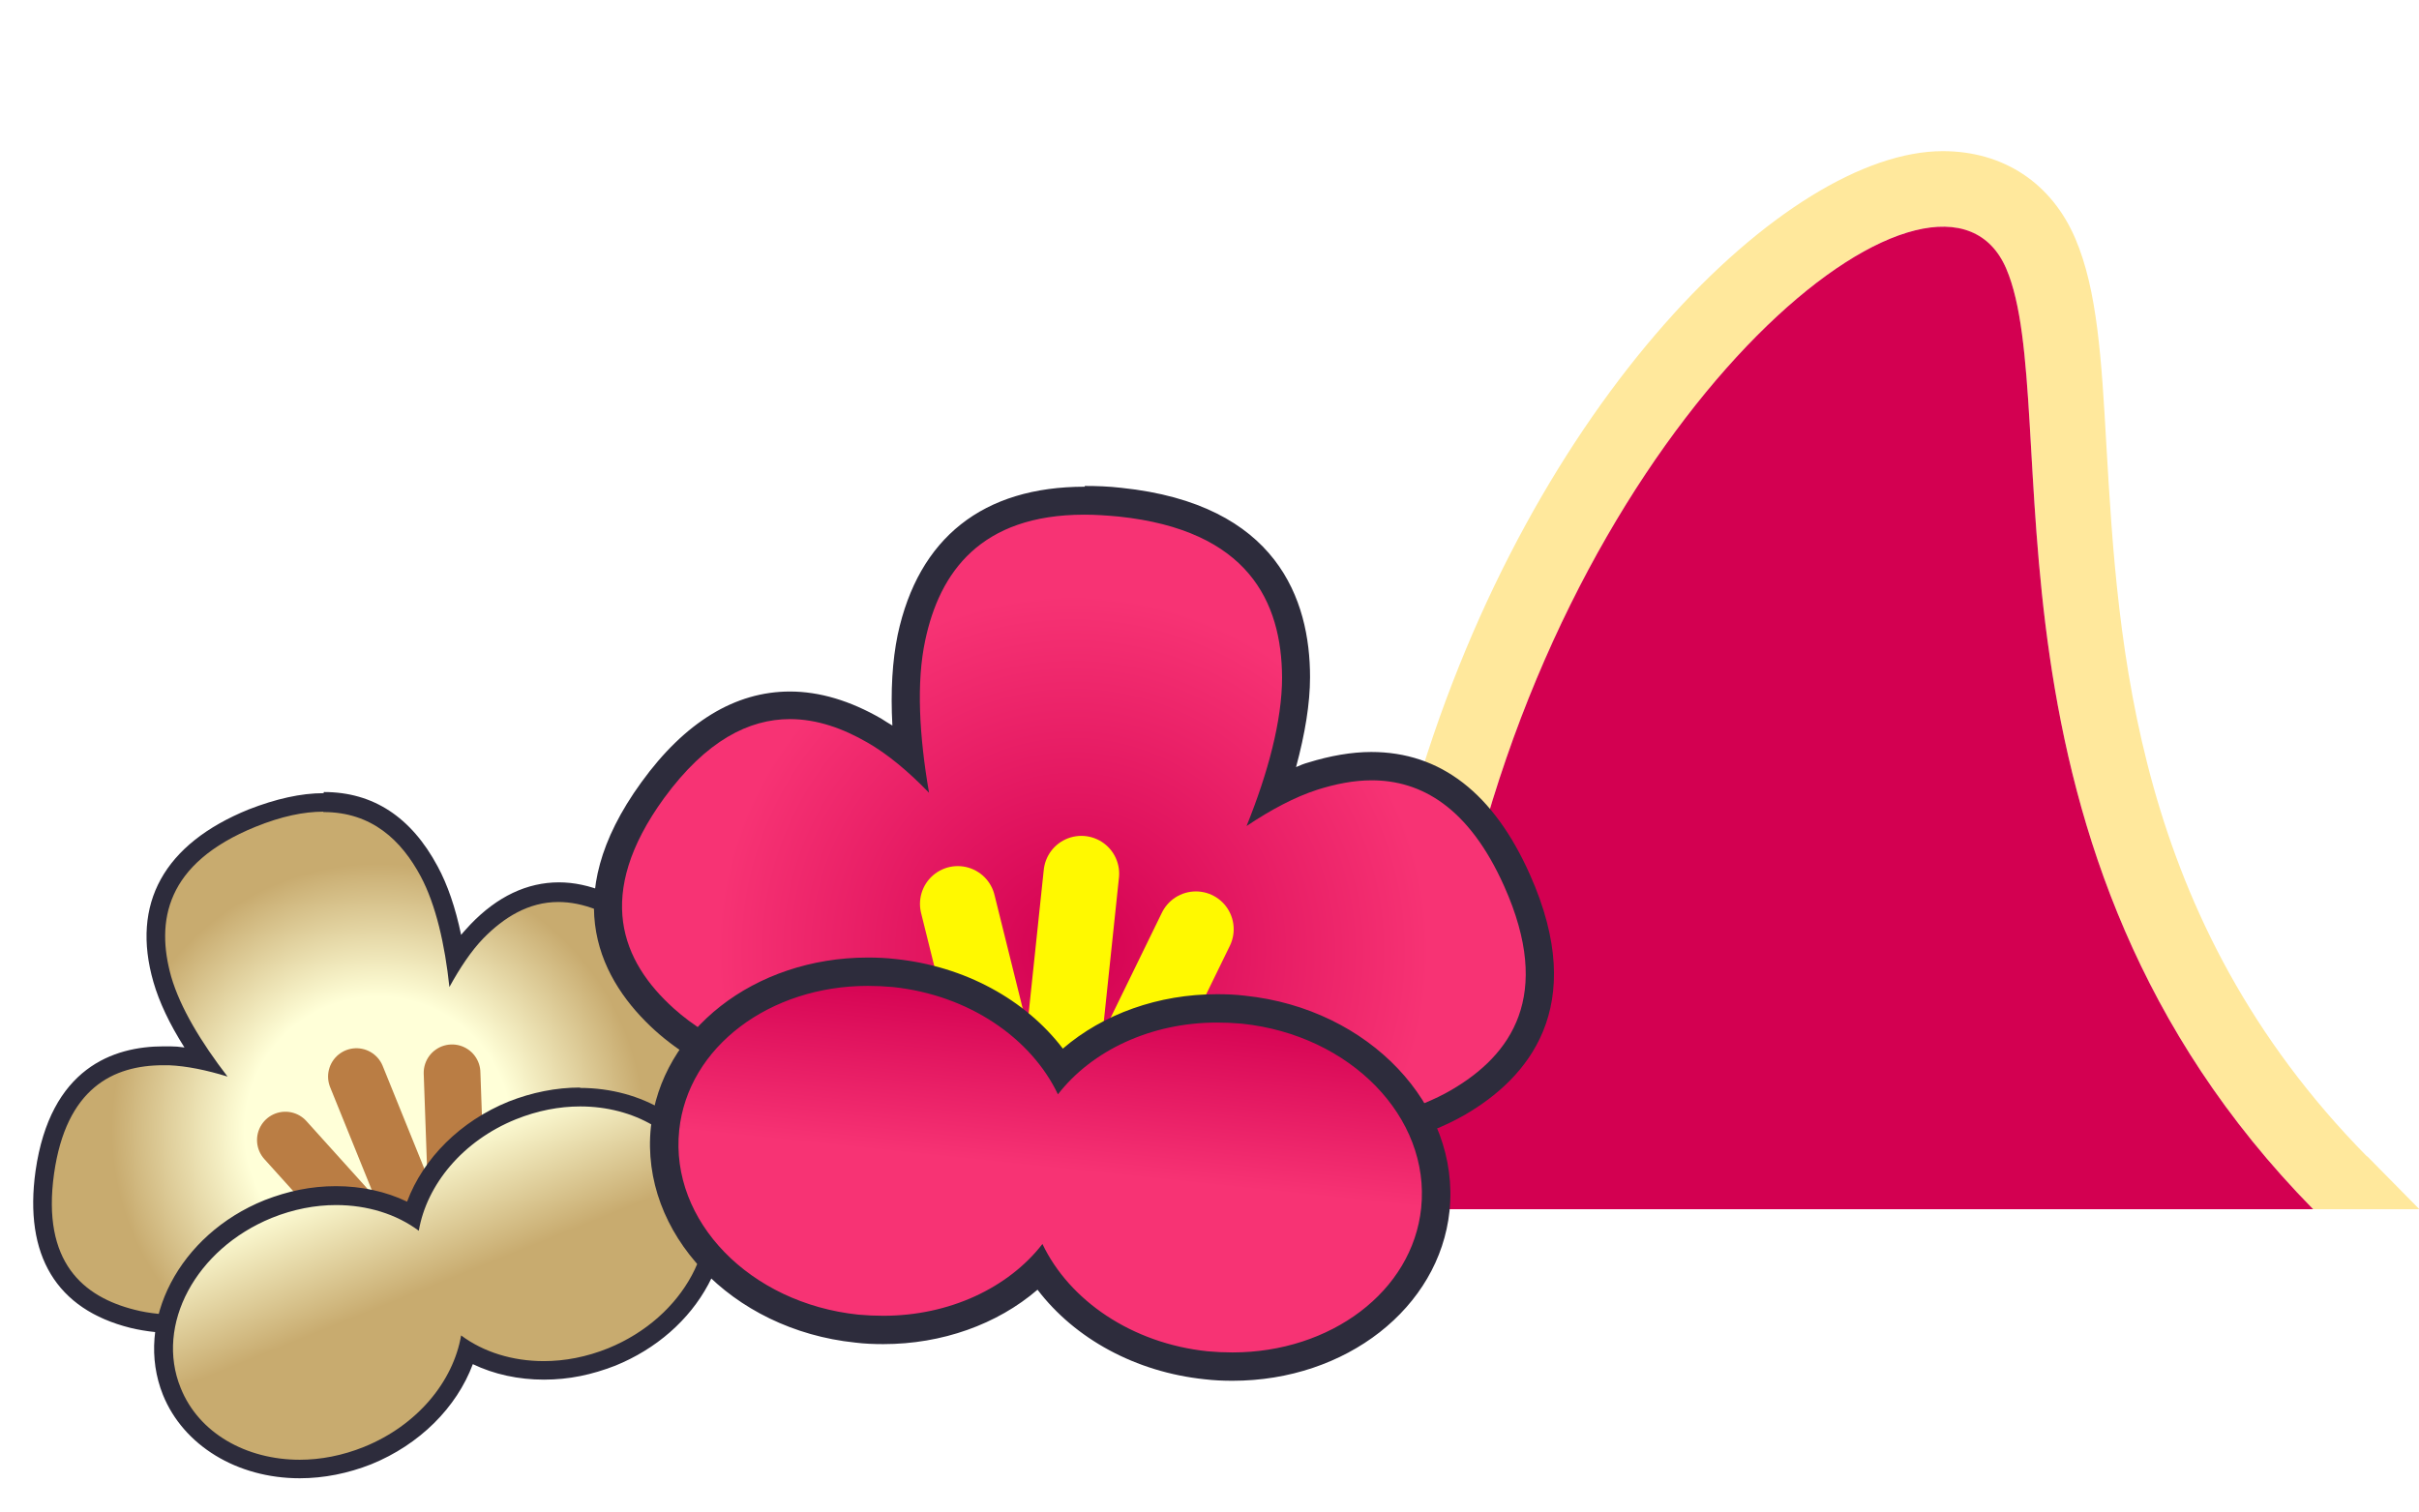
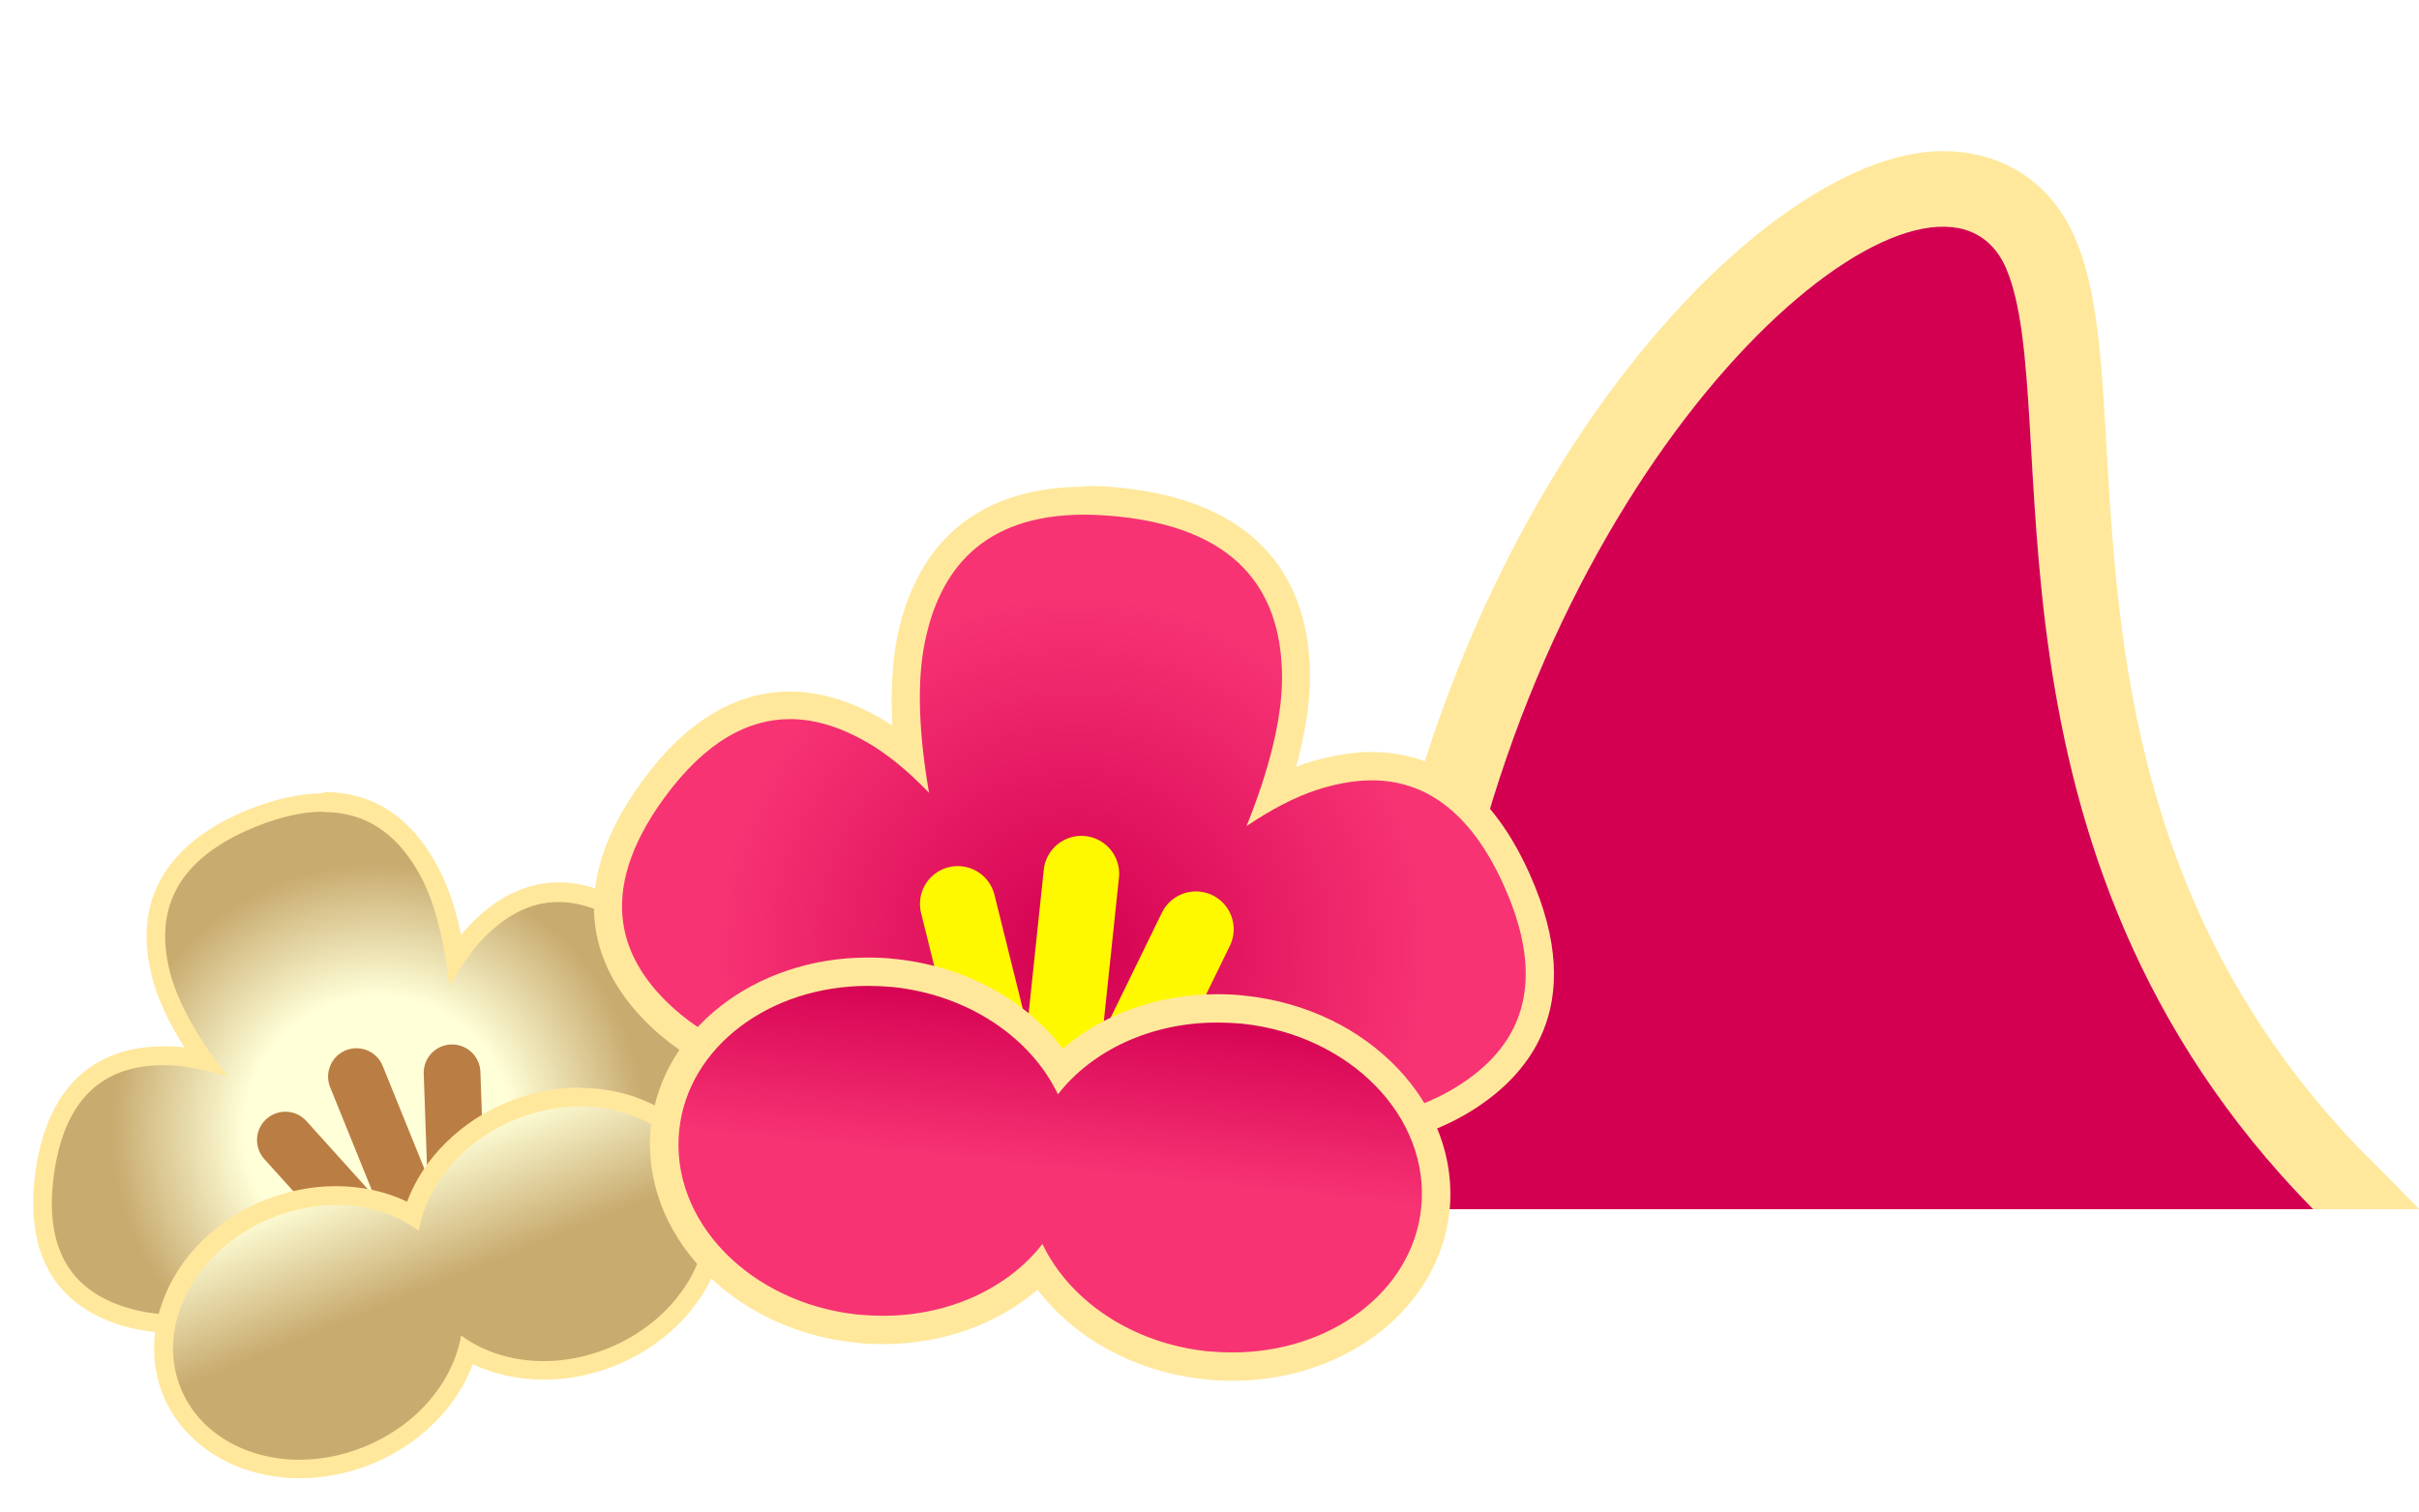
- <svg xmlns="http://www.w3.org/2000/svg" id="_レイヤー_2" viewBox="0 0 64 40">
+ <svg xmlns="http://www.w3.org/2000/svg" id="b" viewBox="0 0 64 40">
  <defs>
-     <radialGradient id="_名称未設定グラデーション_99" cx="290.94" cy="-1.78" fx="290.94" fy="-1.78" r="7.05" gradientTransform="translate(280.42 -77.43) rotate(158) scale(1 -1)" gradientUnits="userSpaceOnUse">
+     <style>.i,.j,.k{fill:none;}.l{fill:url(#h);}.m{fill:url(#g);}.n{fill:url(#f);}.o{fill:url(#e);}.j{stroke:#fff900;stroke-width:2px;}.j,.k{stroke-linecap:round;stroke-miterlimit:10;}.p{fill:#d30051;}.k{stroke:#ba7d44;stroke-width:1.5px;}.q{fill:#ffe89c;}</style>
+     <radialGradient id="e" cx="290.94" cy="-1.78" fx="290.94" fy="-1.78" r="7.05" gradientTransform="translate(280.42 -77.43) rotate(158) scale(1 -1)" gradientUnits="userSpaceOnUse">
      <stop offset=".5" stop-color="#ffffd8" />
      <stop offset="1" stop-color="#c8ab6f" />
    </radialGradient>
-     <linearGradient id="_名称未設定グラデーション_102" x1="290.94" y1="6.11" x2="290.94" y2="-.93" gradientTransform="translate(280.42 -77.43) rotate(158) scale(1 -1)" gradientUnits="userSpaceOnUse">
+     <linearGradient id="f" x1="290.94" y1="6.11" x2="290.94" y2="-.93" gradientTransform="translate(280.42 -77.43) rotate(158) scale(1 -1)" gradientUnits="userSpaceOnUse">
      <stop offset=".5" stop-color="#c8ab6f" />
      <stop offset="1" stop-color="#ffffd8" />
    </linearGradient>
-     <radialGradient id="_名称未設定グラデーション_18" cx="-281.87" cy="17.82" fx="-281.87" fy="17.82" r="9.43" gradientTransform="translate(-250.07 -22.02) rotate(-174) scale(1 -1)" gradientUnits="userSpaceOnUse">
+     <radialGradient id="g" cx="-281.87" cy="17.82" fx="-281.87" fy="17.82" r="9.43" gradientTransform="translate(-250.07 -22.02) rotate(-174) scale(1 -1)" gradientUnits="userSpaceOnUse">
      <stop offset="0" stop-color="#d30051" />
      <stop offset="1" stop-color="#f73374" />
    </radialGradient>
-     <linearGradient id="_名称未設定グラデーション_16" x1="-281.87" y1="28.35" x2="-281.87" y2="18.89" gradientTransform="translate(-250.07 -22.02) rotate(-174) scale(1 -1)" gradientUnits="userSpaceOnUse">
+     <linearGradient id="h" x1="-281.87" y1="28.35" x2="-281.87" y2="18.89" gradientTransform="translate(-250.07 -22.02) rotate(-174) scale(1 -1)" gradientUnits="userSpaceOnUse">
      <stop offset=".5" stop-color="#f73374" />
      <stop offset="1" stop-color="#d30051" />
    </linearGradient>
  </defs>
-   <g id="_レイヤー_1-2">
-     <g id="hana2L">
-       <rect width="64" height="40" fill="none" />
-       <path d="M62.62,30.6c-6.17-6.27-6.58-13.51-6.89-18.8-.13-2.3-.24-4.12-.82-5.48-.63-1.48-1.91-2.32-3.51-2.32h0c-4.12,0-10.87,6.58-13.93,16.88.6.24,1.18.69,1.69,1.43,2.72-9.94,9.03-16.31,12.24-16.31.76,0,1.35.36,1.68,1.11,1.57,3.66-1.21,15.4,8.12,24.89h2.81l-1.38-1.4Z" fill="#ffe89c" />
-       <path d="M53.08,7.11c-1.69-3.93-10.56,2.9-13.92,15.2.23.33.45.71.65,1.16,1.29,2.89.19,4.46-1.41,5.39-.13.07-.27.13-.41.2-.08.96-.12,1.94-.12,2.94h23.33c-9.33-9.49-6.55-21.23-8.12-24.89Z" fill="#d30051" />
-       <path d="M4.88,35.05c-.52,0-.98-.05-1.37-.15-1.84-.46-2.62-1.76-2.32-3.87.29-2.05,1.34-3.09,3.14-3.09h.16c.28.01.59.05.92.13-.55-.79-.92-1.51-1.1-2.14-.56-1.97.24-3.4,2.38-4.27.68-.28,1.32-.42,1.88-.42,1.2,0,2.14.62,2.79,1.83.31.58.54,1.35.7,2.31.19-.28.38-.52.57-.72.66-.69,1.39-1.03,2.16-1.03s1.53.32,2.35.96c1.68,1.31,2.02,2.79,1.02,4.4-1.04,1.67-3.95,3.39-6.13,4.35-.15.07-.32.14-.51.22-.25.1-.42.17-.58.22-1.68.61-4.16,1.27-6.06,1.27Z" fill="url(#_名称未設定グラデーション_99)" />
-       <path d="M8.56,21.49c1.28,0,2.06.75,2.57,1.7.4.75.64,1.8.76,2.93.28-.51.58-.96.9-1.29.54-.55,1.19-.96,1.98-.96.64,0,1.37.26,2.2.91,1.87,1.46,1.7,2.89.96,4.07-1.04,1.66-4.01,3.37-6.02,4.26-.15.07-.32.14-.5.22,0,0-.02,0-.03.01,0,0,0,0,0,0,0,0,0,0,0,0,0,0-.02,0-.03.01-.19.08-.36.14-.51.19-1.64.6-4.09,1.26-5.97,1.26-.48,0-.93-.04-1.31-.14-1.35-.34-2.46-1.25-2.13-3.6.32-2.26,1.56-2.87,2.89-2.87.05,0,.1,0,.15,0,.47.02,1,.13,1.55.3-.7-.91-1.25-1.82-1.49-2.64-.41-1.46-.16-3,2.23-3.97.69-.28,1.28-.4,1.79-.4M8.56,20.99c-.6,0-1.26.15-1.98.43-2.24.91-3.12,2.49-2.52,4.57.15.52.42,1.1.82,1.73-.13-.02-.26-.03-.38-.03-.06,0-.11,0-.17,0-1.33,0-3,.57-3.39,3.3-.31,2.23.55,3.66,2.51,4.15.41.1.89.15,1.43.15,1.93,0,4.44-.66,6.15-1.29.16-.06.33-.12.53-.2h0s.05-.02.05-.02c.2-.08.38-.16.53-.23,2.21-.98,5.17-2.74,6.23-4.45,1.06-1.71.69-3.34-1.08-4.73-.86-.67-1.71-1.02-2.5-1.02-.84,0-1.63.37-2.34,1.11-.08.09-.17.18-.25.28-.15-.72-.36-1.33-.62-1.81-.7-1.31-1.71-1.97-3.01-1.97h0Z" fill="#2d2c3c" />
-       <line x1="9.43" y1="28.49" x2="11.39" y2="33.33" fill="none" stroke="#ba7d44" stroke-linecap="round" stroke-miterlimit="10" stroke-width="1.5" />
-       <line x1="11.96" y1="28.39" x2="12.13" y2="33.18" fill="none" stroke="#ba7d44" stroke-linecap="round" stroke-miterlimit="10" stroke-width="1.5" />
-       <line x1="7.55" y1="30.17" x2="10.76" y2="33.73" fill="none" stroke="#ba7d44" stroke-linecap="round" stroke-miterlimit="10" stroke-width="1.5" />
-       <path d="M7.93,38.88c-1.55,0-2.88-.81-3.38-2.05-.73-1.8.42-3.96,2.55-4.82.58-.24,1.19-.35,1.79-.35.74,0,1.44.18,2.03.52.34-1.2,1.32-2.25,2.64-2.78.58-.24,1.19-.36,1.8-.36,1.55,0,2.88.81,3.38,2.05.35.88.28,1.87-.21,2.78-.48.9-1.31,1.62-2.34,2.04-.58.24-1.19.35-1.79.35-.74,0-1.44-.18-2.03-.52-.34,1.2-1.32,2.25-2.64,2.78-.58.24-1.19.36-1.8.36Z" fill="url(#_名称未設定グラデーション_102)" />
-       <path d="M15.35,29.28c1.41,0,2.67.7,3.15,1.9.68,1.67-.4,3.68-2.41,4.5-.57.23-1.15.34-1.7.34-.83,0-1.6-.24-2.19-.68-.21,1.22-1.16,2.38-2.57,2.95-.57.23-1.15.34-1.7.34-1.41,0-2.67-.7-3.15-1.9-.68-1.67.4-3.68,2.41-4.5.57-.23,1.15-.34,1.7-.34.83,0,1.6.24,2.19.68.21-1.22,1.16-2.38,2.57-2.95.57-.23,1.15-.34,1.7-.34M15.35,28.78c-.64,0-1.28.13-1.89.37-1.28.52-2.26,1.5-2.69,2.65-.56-.27-1.21-.41-1.88-.41s-1.27.13-1.89.37c-2.26.91-3.46,3.22-2.69,5.15.54,1.34,1.96,2.21,3.62,2.21.64,0,1.28-.13,1.89-.37,1.28-.52,2.26-1.5,2.69-2.65.56.27,1.21.41,1.88.41s1.27-.13,1.89-.37c1.08-.44,1.95-1.2,2.46-2.15.53-.98.61-2.05.22-2.99-.54-1.34-1.96-2.21-3.62-2.21h0Z" fill="#2d2c3c" />
-       <path d="M30.9,30.57c-.78,0-1.54-.03-2.27-.08-.22-.01-.47-.03-.74-.06-.36-.04-.6-.07-.82-.1-3.15-.44-7.52-1.58-9.47-3.34-1.89-1.71-2-3.75-.31-6.07,1.08-1.49,2.3-2.25,3.63-2.25.72,0,1.47.22,2.24.67.3.17.61.39.93.66-.14-1.24-.12-2.29.06-3.12.51-2.4,2.06-3.62,4.58-3.62.29,0,.6.02.94.05,3.08.32,4.65,1.88,4.65,4.64,0,.85-.2,1.88-.59,3.07.37-.19.71-.34,1.04-.45.55-.18,1.07-.27,1.56-.27,1.66,0,2.96,1.02,3.86,3.03,1.17,2.62.64,4.59-1.57,5.87-2.06,1.2-5.7,1.38-7.69,1.38Z" fill="url(#_名称未設定グラデーション_18)" />
-       <path d="M28.7,13.62c.28,0,.58.02.9.05,3.42.36,4.31,2.25,4.32,4.26,0,1.13-.37,2.52-.94,3.93.64-.43,1.28-.77,1.87-.96.47-.15.96-.25,1.44-.25,1.3,0,2.57.7,3.51,2.81,1.29,2.89.19,4.46-1.41,5.39-1.74,1.01-4.83,1.32-7.5,1.32-.8,0-1.57-.03-2.25-.08-.22-.01-.46-.03-.73-.06-.01,0-.03,0-.04,0,0,0,0,0,0,0s0,0,0,0c-.01,0-.03,0-.04,0-.27-.03-.51-.06-.72-.09-2.9-.41-7.34-1.5-9.28-3.25-1.38-1.24-2.12-3.01-.26-5.57,1.12-1.53,2.25-2.09,3.33-2.09.72,0,1.41.25,2.05.62.54.31,1.09.77,1.63,1.33-.26-1.5-.34-2.93-.1-4.04.38-1.79,1.46-3.32,4.21-3.32M28.7,12.88c-2.69,0-4.4,1.35-4.95,3.92-.14.68-.19,1.48-.14,2.4-.1-.06-.2-.12-.29-.18-.83-.48-1.64-.72-2.42-.72-1.45,0-2.78.81-3.93,2.4-2.26,3.11-1.05,5.29.36,6.57,2.59,2.34,8.51,3.27,9.67,3.43.22.03.47.07.75.09h0s.08,0,.08,0c.28.03.53.05.76.06.73.05,1.51.08,2.29.08,2.02,0,5.74-.19,7.88-1.43,1.65-.96,3.29-2.83,1.72-6.35-.96-2.16-2.37-3.25-4.2-3.25-.52,0-1.09.1-1.67.28-.11.03-.21.07-.32.12.24-.89.37-1.69.37-2.38,0-2.05-.87-4.58-4.99-5.01-.34-.04-.67-.05-.97-.05h0Z" fill="#2d2c3c" />
-       <line x1="28.61" y1="23.12" x2="27.88" y2="30.05" fill="none" stroke="#fff900" stroke-linecap="round" stroke-miterlimit="10" stroke-width="2" />
-       <line x1="31.64" y1="24.59" x2="28.84" y2="30.33" fill="none" stroke="#fff900" stroke-linecap="round" stroke-miterlimit="10" stroke-width="2" />
-       <line x1="25.34" y1="23.92" x2="26.88" y2="30.12" fill="none" stroke="#fff900" stroke-linecap="round" stroke-miterlimit="10" stroke-width="2" />
-       <path d="M32.61,36.16c-.23,0-.46-.01-.7-.04-1.87-.2-3.51-1.16-4.4-2.56-1.01,1.03-2.52,1.63-4.14,1.63-.23,0-.46-.01-.7-.04-1.48-.16-2.81-.78-3.77-1.77-.97-1-1.44-2.25-1.3-3.52.25-2.37,2.56-4.15,5.36-4.15.23,0,.46.01.7.04,1.87.2,3.51,1.16,4.4,2.56,1.01-1.03,2.52-1.63,4.14-1.63.23,0,.46.01.7.04,3.07.32,5.35,2.7,5.08,5.29-.25,2.37-2.56,4.15-5.36,4.15Z" fill="url(#_名称未設定グラデーション_16)" />
-       <path d="M22.96,26.09c.22,0,.44.01.66.03,2.01.21,3.66,1.35,4.37,2.84.9-1.16,2.46-1.9,4.21-1.9.22,0,.44.01.66.03,2.87.3,4.99,2.48,4.74,4.88-.23,2.21-2.4,3.82-4.99,3.82-.22,0-.44-.01-.66-.03-2.01-.21-3.66-1.35-4.37-2.84-.9,1.16-2.46,1.9-4.21,1.9-.22,0-.44-.01-.66-.03-2.87-.3-4.99-2.48-4.74-4.88.23-2.21,2.4-3.82,4.99-3.82M22.96,25.34h0c-3,0-5.47,1.93-5.74,4.49-.29,2.8,2.13,5.36,5.41,5.7.24.03.49.04.74.04,1.55,0,3.01-.52,4.08-1.44.99,1.3,2.6,2.18,4.42,2.37.25.03.49.04.74.04,3,0,5.47-1.93,5.74-4.49.29-2.8-2.13-5.36-5.41-5.7-.24-.03-.49-.04-.74-.04-1.55,0-3.01.52-4.08,1.44-.99-1.3-2.6-2.18-4.42-2.37-.25-.03-.49-.04-.74-.04h0Z" fill="#2d2c3c" />
+   <g id="c">
+     <g id="d">
+       <rect class="i" width="64" height="40" />
+       <path class="q" d="M62.62,30.6c-6.17-6.27-6.58-13.51-6.89-18.8-.13-2.3-.24-4.12-.82-5.48-.63-1.48-1.91-2.32-3.51-2.32h0c-4.12,0-10.87,6.58-13.93,16.88.6.24,1.18.69,1.69,1.43,2.72-9.94,9.03-16.31,12.24-16.31.76,0,1.35.36,1.68,1.11,1.57,3.66-1.21,15.4,8.12,24.89h2.81l-1.38-1.4Z" />
+       <path class="p" d="M53.08,7.11c-1.69-3.93-10.56,2.9-13.92,15.2.23.33.45.71.65,1.16,1.29,2.89.19,4.46-1.41,5.39-.13.07-.27.13-.41.2-.08.96-.12,1.94-.12,2.94h23.33c-9.33-9.49-6.55-21.23-8.12-24.89Z" />
+       <path class="o" d="M4.88,35.05c-.52,0-.98-.05-1.37-.15-1.84-.46-2.62-1.76-2.32-3.87.29-2.05,1.34-3.09,3.14-3.09h.16c.28.01.59.05.92.13-.55-.79-.92-1.51-1.1-2.14-.56-1.97.24-3.4,2.38-4.27.68-.28,1.32-.42,1.88-.42,1.2,0,2.14.62,2.79,1.83.31.58.54,1.35.7,2.31.19-.28.38-.52.57-.72.66-.69,1.39-1.03,2.16-1.03s1.53.32,2.35.96c1.68,1.31,2.02,2.79,1.02,4.4-1.04,1.67-3.95,3.39-6.13,4.35-.15.07-.32.14-.51.22-.25.1-.42.17-.58.22-1.68.61-4.16,1.27-6.06,1.27Z" />
+       <path class="q" d="M8.56,21.49c1.28,0,2.06.75,2.57,1.7.4.75.64,1.8.76,2.93.28-.51.58-.96.9-1.29.54-.55,1.19-.96,1.98-.96.64,0,1.37.26,2.2.91,1.87,1.46,1.7,2.89.96,4.07-1.04,1.66-4.01,3.37-6.02,4.26-.15.07-.32.14-.5.22,0,0-.02,0-.03.01,0,0,0,0,0,0,0,0,0,0,0,0,0,0-.02,0-.03.01-.19.08-.36.14-.51.19-1.64.6-4.09,1.26-5.97,1.26-.48,0-.93-.04-1.31-.14-1.35-.34-2.46-1.25-2.13-3.6.32-2.26,1.56-2.87,2.89-2.87.05,0,.1,0,.15,0,.47.02,1,.13,1.55.3-.7-.91-1.25-1.82-1.49-2.64-.41-1.46-.16-3,2.23-3.97.69-.28,1.28-.4,1.79-.4M8.56,20.99c-.6,0-1.26.15-1.98.43-2.24.91-3.12,2.49-2.52,4.57.15.52.42,1.1.82,1.73-.13-.02-.26-.03-.38-.03-.06,0-.11,0-.17,0-1.33,0-3,.57-3.39,3.3-.31,2.23.55,3.66,2.51,4.15.41.1.89.15,1.43.15,1.93,0,4.44-.66,6.15-1.29.16-.06.33-.12.53-.2h0s.05-.02.05-.02c.2-.08.38-.16.53-.23,2.21-.98,5.17-2.74,6.23-4.45,1.06-1.71.69-3.34-1.08-4.73-.86-.67-1.71-1.02-2.5-1.02-.84,0-1.63.37-2.34,1.11-.08.09-.17.18-.25.28-.15-.72-.36-1.33-.62-1.81-.7-1.31-1.71-1.97-3.01-1.97h0Z" />
+       <line class="k" x1="9.43" y1="28.49" x2="11.39" y2="33.33" />
+       <line class="k" x1="11.96" y1="28.39" x2="12.13" y2="33.18" />
+       <line class="k" x1="7.55" y1="30.17" x2="10.76" y2="33.73" />
+       <path class="n" d="M7.93,38.88c-1.55,0-2.88-.81-3.38-2.05-.73-1.8.42-3.96,2.55-4.82.58-.24,1.19-.35,1.79-.35.74,0,1.44.18,2.03.52.34-1.2,1.32-2.25,2.64-2.78.58-.24,1.19-.36,1.8-.36,1.55,0,2.88.81,3.38,2.05.35.88.28,1.87-.21,2.78-.48.9-1.31,1.62-2.34,2.04-.58.24-1.19.35-1.79.35-.74,0-1.44-.18-2.03-.52-.34,1.2-1.32,2.25-2.64,2.78-.58.24-1.19.36-1.8.36Z" />
+       <path class="q" d="M15.35,29.28c1.41,0,2.67.7,3.15,1.9.68,1.67-.4,3.68-2.41,4.5-.57.23-1.15.34-1.7.34-.83,0-1.6-.24-2.19-.68-.21,1.22-1.16,2.38-2.57,2.95-.57.23-1.15.34-1.7.34-1.41,0-2.67-.7-3.15-1.9-.68-1.67.4-3.68,2.41-4.5.57-.23,1.15-.34,1.7-.34.83,0,1.6.24,2.19.68.21-1.22,1.16-2.38,2.57-2.95.57-.23,1.15-.34,1.7-.34M15.35,28.78c-.64,0-1.28.13-1.89.37-1.28.52-2.26,1.5-2.69,2.65-.56-.27-1.21-.41-1.88-.41s-1.27.13-1.89.37c-2.26.91-3.46,3.22-2.69,5.15.54,1.34,1.96,2.21,3.62,2.21.64,0,1.28-.13,1.89-.37,1.28-.52,2.26-1.5,2.69-2.65.56.27,1.21.41,1.88.41s1.27-.13,1.89-.37c1.08-.44,1.95-1.2,2.46-2.15.53-.98.61-2.05.22-2.99-.54-1.34-1.96-2.21-3.62-2.21h0Z" />
+       <path class="m" d="M30.9,30.57c-.78,0-1.54-.03-2.27-.08-.22-.01-.47-.03-.74-.06-.36-.04-.6-.07-.82-.1-3.15-.44-7.52-1.58-9.47-3.34-1.89-1.71-2-3.75-.31-6.07,1.08-1.49,2.3-2.25,3.63-2.25.72,0,1.47.22,2.24.67.3.17.61.39.93.66-.14-1.24-.12-2.29.06-3.12.51-2.4,2.06-3.62,4.58-3.62.29,0,.6.02.94.05,3.08.32,4.65,1.88,4.65,4.64,0,.85-.2,1.88-.59,3.07.37-.19.71-.34,1.04-.45.55-.18,1.07-.27,1.56-.27,1.66,0,2.96,1.02,3.86,3.03,1.17,2.62.64,4.59-1.57,5.87-2.06,1.2-5.7,1.38-7.69,1.38Z" />
+       <path class="q" d="M28.7,13.62c.28,0,.58.02.9.05,3.42.36,4.31,2.25,4.32,4.26,0,1.13-.37,2.52-.94,3.93.64-.43,1.28-.77,1.87-.96.47-.15.96-.25,1.44-.25,1.3,0,2.57.7,3.51,2.81,1.29,2.89.19,4.46-1.41,5.39-1.74,1.01-4.83,1.32-7.5,1.32-.8,0-1.57-.03-2.25-.08-.22-.01-.46-.03-.73-.06-.01,0-.03,0-.04,0,0,0,0,0,0,0s0,0,0,0c-.01,0-.03,0-.04,0-.27-.03-.51-.06-.72-.09-2.9-.41-7.34-1.5-9.28-3.25-1.38-1.24-2.12-3.01-.26-5.57,1.12-1.53,2.25-2.09,3.33-2.09.72,0,1.41.25,2.05.62.54.31,1.09.77,1.63,1.33-.26-1.5-.34-2.93-.1-4.04.38-1.79,1.46-3.32,4.21-3.32M28.7,12.88c-2.69,0-4.4,1.35-4.95,3.92-.14.68-.19,1.48-.14,2.4-.1-.06-.2-.12-.29-.18-.83-.48-1.64-.72-2.42-.72-1.45,0-2.78.81-3.93,2.4-2.26,3.11-1.05,5.29.36,6.57,2.59,2.34,8.51,3.27,9.67,3.43.22.03.47.07.75.09h0s.08,0,.08,0c.28.03.53.05.76.06.73.05,1.51.08,2.29.08,2.02,0,5.74-.19,7.88-1.43,1.65-.96,3.29-2.83,1.72-6.35-.96-2.16-2.37-3.25-4.2-3.25-.52,0-1.09.1-1.67.28-.11.03-.21.07-.32.12.24-.89.37-1.69.37-2.38,0-2.05-.87-4.58-4.99-5.01-.34-.04-.67-.05-.97-.05h0Z" />
+       <line class="j" x1="28.61" y1="23.12" x2="27.88" y2="30.05" />
+       <line class="j" x1="31.64" y1="24.59" x2="28.84" y2="30.33" />
+       <line class="j" x1="25.34" y1="23.92" x2="26.88" y2="30.12" />
+       <path class="l" d="M32.61,36.16c-.23,0-.46-.01-.7-.04-1.87-.2-3.51-1.16-4.4-2.56-1.01,1.03-2.52,1.63-4.14,1.63-.23,0-.46-.01-.7-.04-1.48-.16-2.81-.78-3.77-1.77-.97-1-1.44-2.25-1.3-3.52.25-2.37,2.56-4.15,5.36-4.15.23,0,.46.01.7.04,1.87.2,3.51,1.16,4.4,2.56,1.01-1.03,2.52-1.63,4.14-1.63.23,0,.46.01.7.04,3.07.32,5.35,2.7,5.08,5.29-.25,2.37-2.56,4.15-5.36,4.15Z" />
+       <path class="q" d="M22.96,26.09c.22,0,.44.01.66.03,2.01.21,3.66,1.35,4.37,2.84.9-1.16,2.46-1.9,4.21-1.9.22,0,.44.01.66.03,2.87.3,4.99,2.48,4.74,4.88-.23,2.21-2.4,3.82-4.99,3.82-.22,0-.44-.01-.66-.03-2.01-.21-3.66-1.35-4.37-2.84-.9,1.16-2.46,1.9-4.21,1.9-.22,0-.44-.01-.66-.03-2.87-.3-4.99-2.48-4.74-4.88.23-2.21,2.4-3.82,4.99-3.82M22.96,25.34h0c-3,0-5.47,1.93-5.74,4.49-.29,2.8,2.13,5.36,5.41,5.7.24.03.49.04.74.04,1.55,0,3.01-.52,4.08-1.44.99,1.3,2.6,2.18,4.42,2.37.25.03.49.04.74.04,3,0,5.47-1.93,5.74-4.49.29-2.8-2.13-5.36-5.41-5.7-.24-.03-.49-.04-.74-.04-1.55,0-3.01.52-4.08,1.44-.99-1.3-2.6-2.18-4.42-2.37-.25-.03-.49-.04-.74-.04h0Z" />
    </g>
  </g>
</svg>
